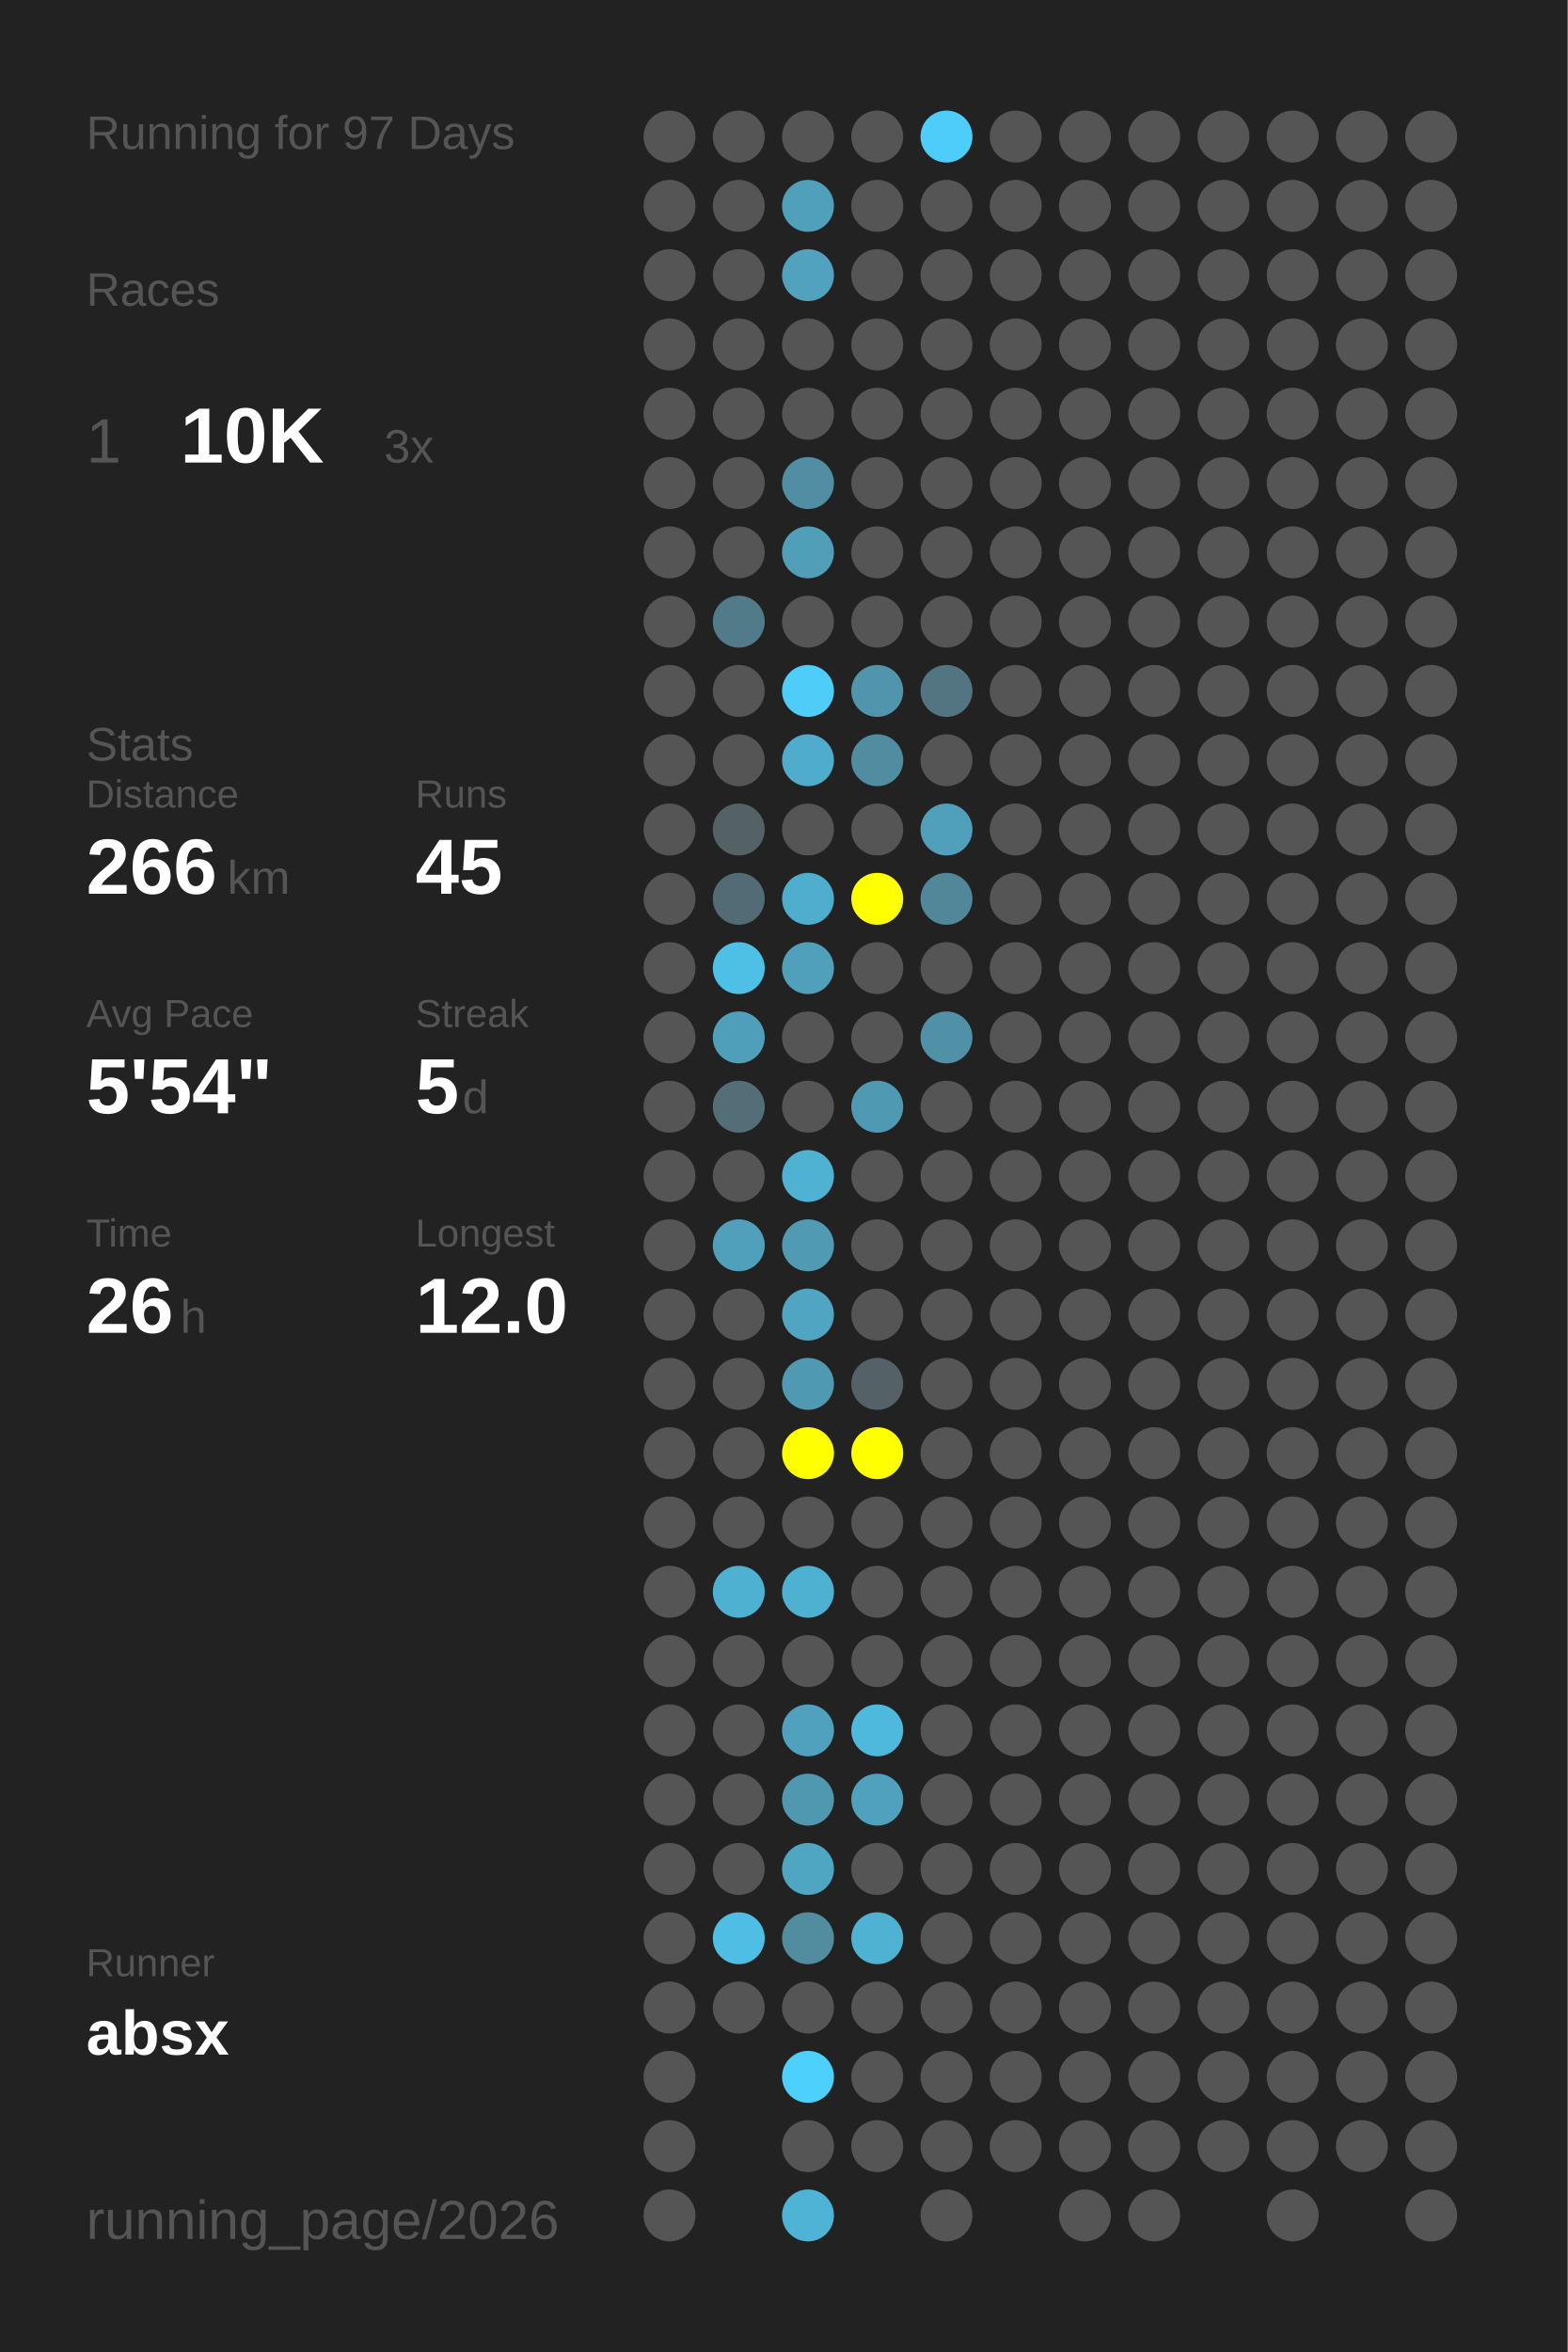
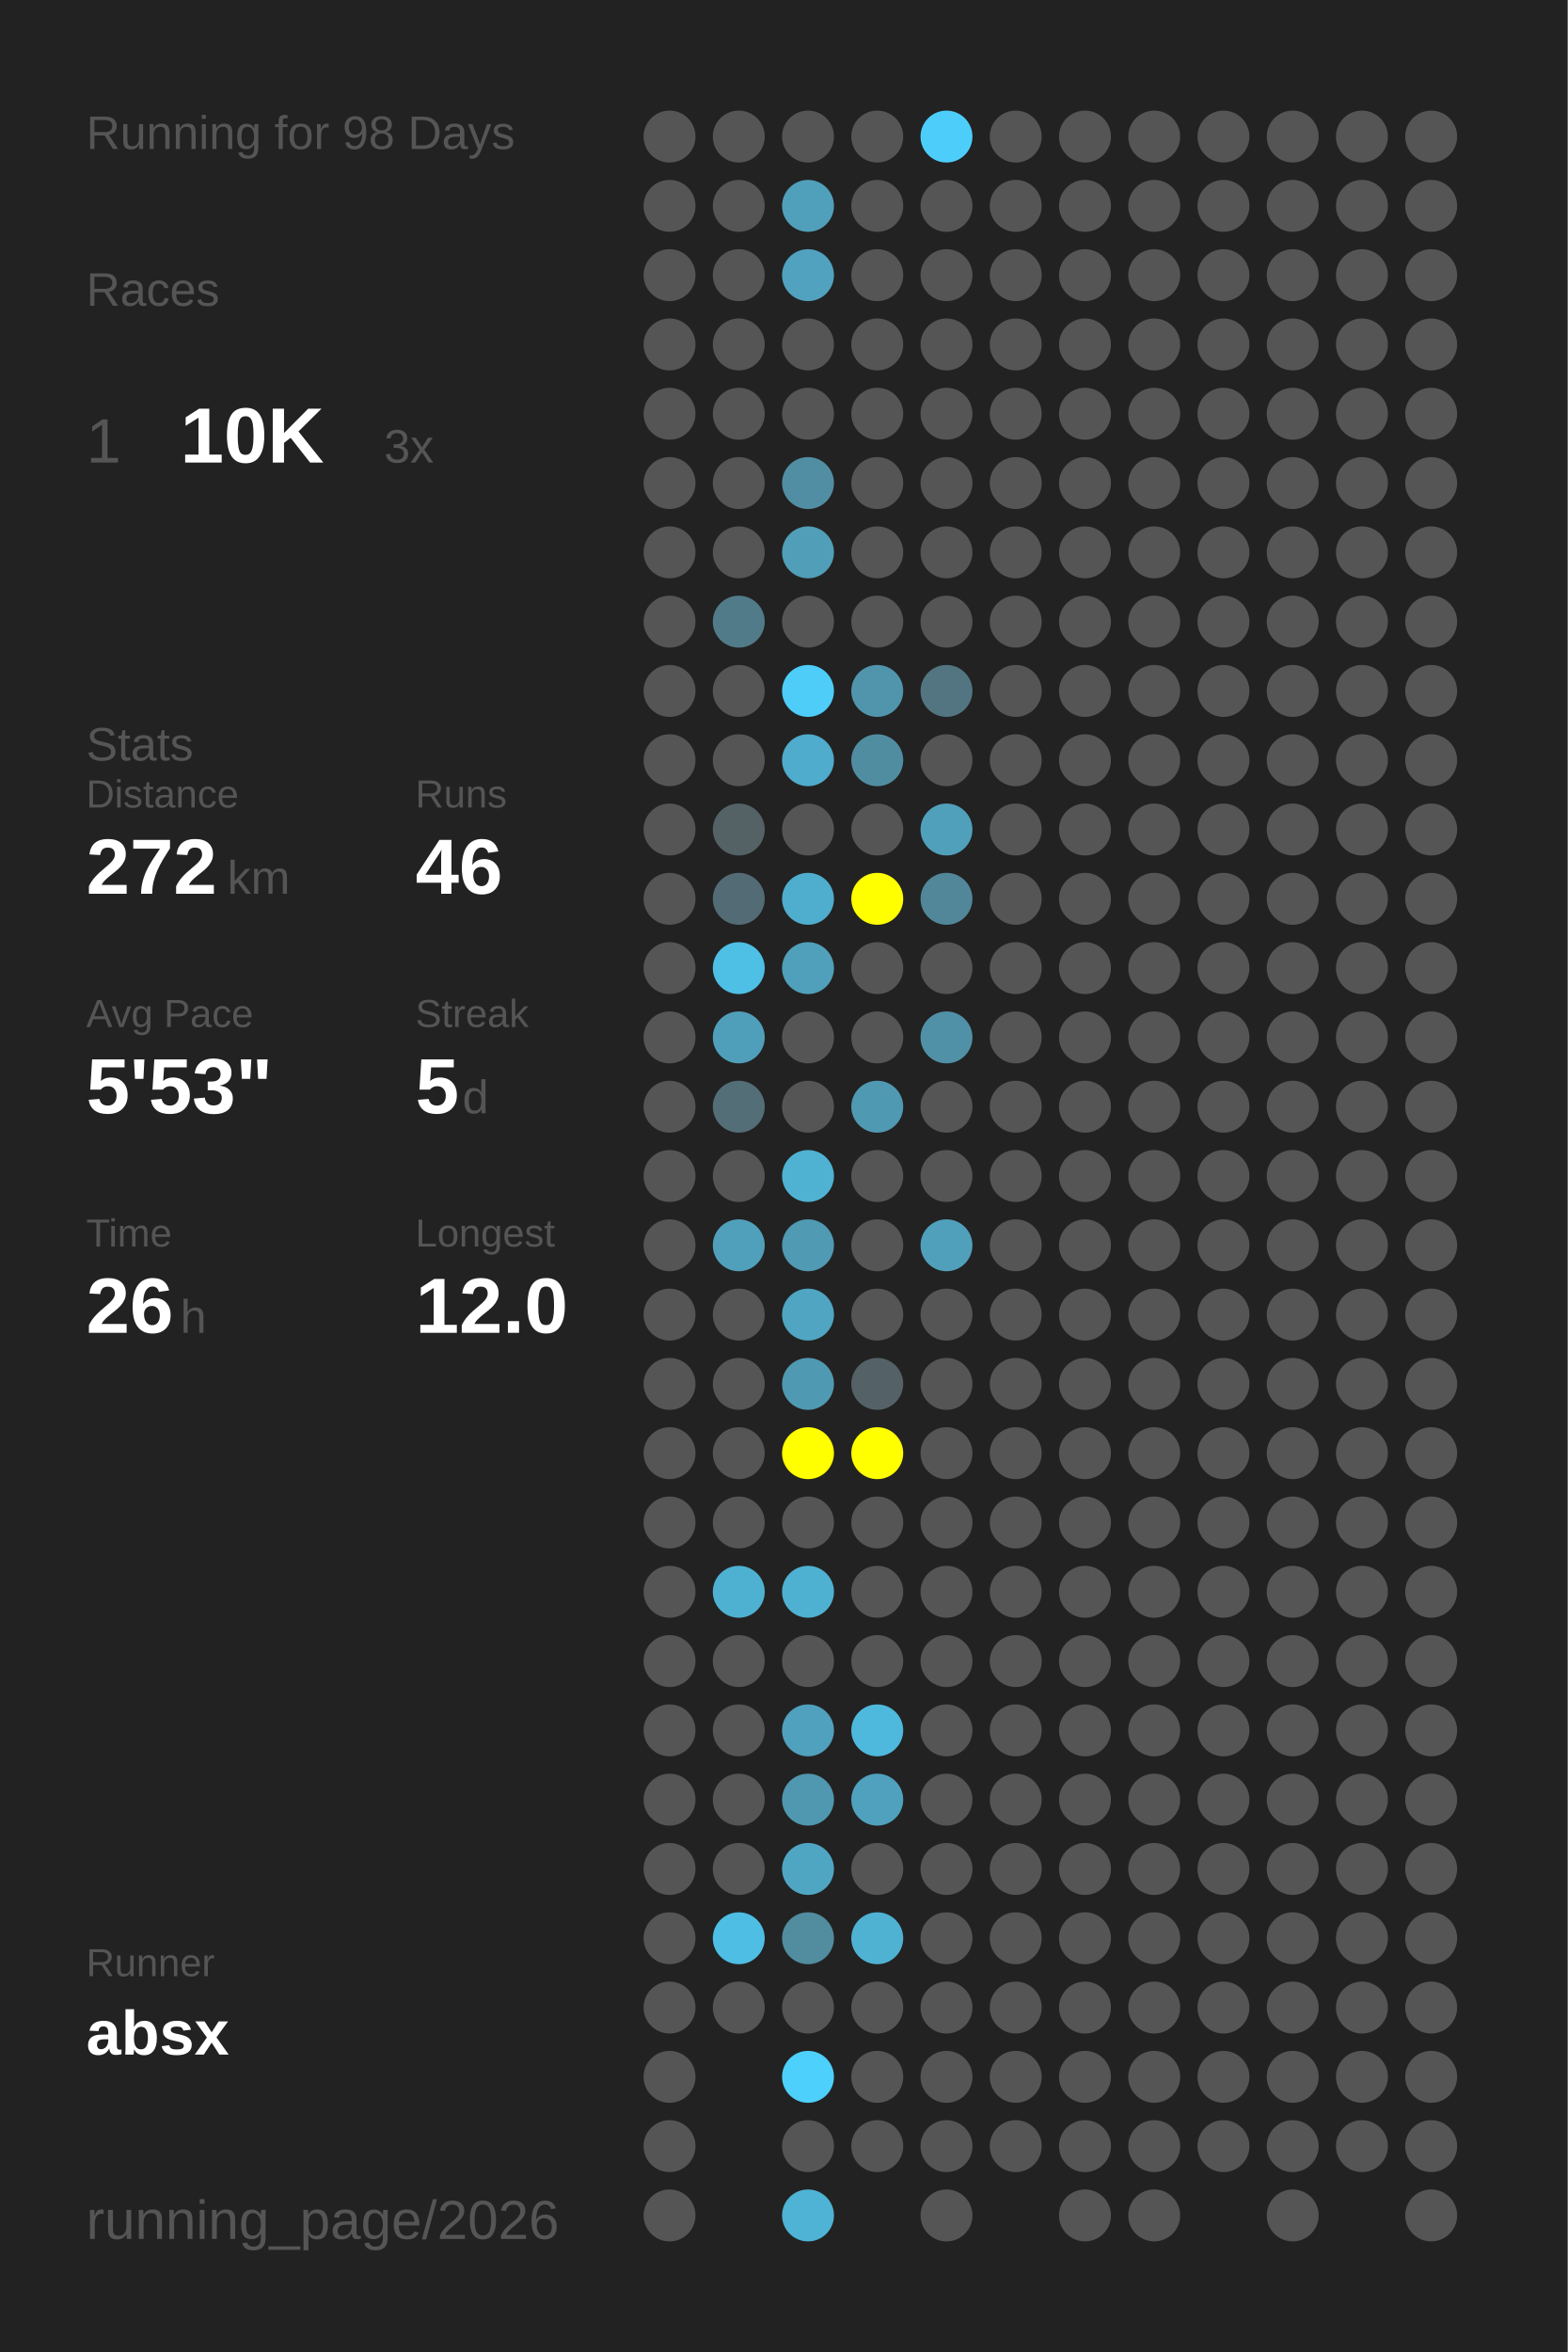
<svg xmlns="http://www.w3.org/2000/svg" baseProfile="full" height="300mm" version="1.1" viewBox="0,0,200,300" width="200mm">
  <defs />
  <rect fill="#222222" height="300" width="200" x="0" y="0" />
-   <text fill="#555555" style="font-size:6px; font-family:Arial;" x="11" y="19">Running for 97 Days</text>
+   <text fill="#555555" style="font-size:6px; font-family:Arial;" x="11" y="19">Running for 98 Days</text>
  <text fill="#555555" style="font-size:6px; font-family:Arial;" x="11" y="39">Races</text>
  <text fill="#555555" style="font-size:8px; font-family:Arial;" x="11" y="59">1</text>
  <text fill="#FFFFFF" style="font-size:10px; font-family:Arial; font-weight:bold;" x="23" y="59">10K</text>
  <text fill="#555555" style="font-size:6px; font-family:Arial;" x="49" y="59">3x</text>
  <text fill="#555555" style="font-size:6px; font-family:Arial;" x="11" y="97">Stats</text>
  <text fill="#555555" style="font-size:5px; font-family:Arial;" x="11" y="103">Distance</text>
-   <text fill="#FFFFFF" style="font-size:10px; font-family:Arial; font-weight:bold;" x="11" y="114">266</text>
+   <text fill="#FFFFFF" style="font-size:10px; font-family:Arial; font-weight:bold;" x="11" y="114">272</text>
  <text fill="#555555" style="font-size:6px; font-family:Arial;" x="29" y="114">km</text>
  <text fill="#555555" style="font-size:5px; font-family:Arial;" x="53" y="103">Runs</text>
-   <text fill="#FFFFFF" style="font-size:10px; font-family:Arial; font-weight:bold;" x="53" y="114">45</text>
+   <text fill="#FFFFFF" style="font-size:10px; font-family:Arial; font-weight:bold;" x="53" y="114">46</text>
  <text fill="#555555" style="font-size:5px; font-family:Arial;" x="11" y="131">Avg Pace</text>
-   <text fill="#FFFFFF" style="font-size:10px; font-family:Arial; font-weight:bold;" x="11" y="142">5'54"</text>
+   <text fill="#FFFFFF" style="font-size:10px; font-family:Arial; font-weight:bold;" x="11" y="142">5'53"</text>
  <text fill="#555555" style="font-size:5px; font-family:Arial;" x="53" y="131">Streak</text>
  <text fill="#FFFFFF" style="font-size:10px; font-family:Arial; font-weight:bold;" x="53" y="142">5</text>
  <text fill="#555555" style="font-size:6px; font-family:Arial;" x="59" y="142">d</text>
  <text fill="#555555" style="font-size:5px; font-family:Arial;" x="11" y="159">Time</text>
  <text fill="#FFFFFF" style="font-size:10px; font-family:Arial; font-weight:bold;" x="11" y="170">26</text>
  <text fill="#555555" style="font-size:6px; font-family:Arial;" x="23" y="170">h</text>
  <text fill="#555555" style="font-size:5px; font-family:Arial;" x="53" y="159">Longest</text>
  <text fill="#FFFFFF" style="font-size:10px; font-family:Arial; font-weight:bold;" x="53" y="170">12.0</text>
  <text fill="#555555" style="font-size:5px; font-family:Arial;" x="11" y="252.065">Runner</text>
  <text fill="#FFFFFF" style="font-size:8px; font-family:Arial; font-weight:bold;" x="11" y="262.065">absx</text>
  <text fill="#555555" style="font-size:7px; font-family:Arial;" x="11" y="285.581">running_page/2026</text>
  <circle cx="85.417" cy="17.419" fill="#555555" r="3.312" />
  <circle cx="85.417" cy="26.258" fill="#555555" r="3.312" />
  <circle cx="85.417" cy="35.097" fill="#555555" r="3.312" />
  <circle cx="85.417" cy="43.935" fill="#555555" r="3.312" />
  <circle cx="85.417" cy="52.774" fill="#555555" r="3.312" />
  <circle cx="85.417" cy="61.613" fill="#555555" r="3.312" />
  <circle cx="85.417" cy="70.452" fill="#555555" r="3.312" />
  <circle cx="85.417" cy="79.29" fill="#555555" r="3.312" />
  <circle cx="85.417" cy="88.129" fill="#555555" r="3.312" />
  <circle cx="85.417" cy="96.968" fill="#555555" r="3.312" />
  <circle cx="85.417" cy="105.806" fill="#555555" r="3.312" />
  <circle cx="85.417" cy="114.645" fill="#555555" r="3.312" />
  <circle cx="85.417" cy="123.484" fill="#555555" r="3.312" />
  <circle cx="85.417" cy="132.323" fill="#555555" r="3.312" />
  <circle cx="85.417" cy="141.161" fill="#555555" r="3.312" />
  <circle cx="85.417" cy="150" fill="#555555" r="3.312" />
  <circle cx="85.417" cy="158.839" fill="#555555" r="3.312" />
  <circle cx="85.417" cy="167.677" fill="#555555" r="3.312" />
  <circle cx="85.417" cy="176.516" fill="#555555" r="3.312" />
  <circle cx="85.417" cy="185.355" fill="#555555" r="3.312" />
  <circle cx="85.417" cy="194.194" fill="#555555" r="3.312" />
  <circle cx="85.417" cy="203.032" fill="#555555" r="3.312" />
  <circle cx="85.417" cy="211.871" fill="#555555" r="3.312" />
  <circle cx="85.417" cy="220.71" fill="#555555" r="3.312" />
  <circle cx="85.417" cy="229.548" fill="#555555" r="3.312" />
  <circle cx="85.417" cy="238.387" fill="#555555" r="3.312" />
  <circle cx="85.417" cy="247.226" fill="#555555" r="3.312" />
  <circle cx="85.417" cy="256.065" fill="#555555" r="3.312" />
  <circle cx="85.417" cy="264.903" fill="#555555" r="3.312" />
  <circle cx="85.417" cy="273.742" fill="#555555" r="3.312" />
  <circle cx="85.417" cy="282.581" fill="#555555" r="3.312" />
  <circle cx="94.25" cy="17.419" fill="#555555" r="3.312" />
  <circle cx="94.25" cy="26.258" fill="#555555" r="3.312" />
  <circle cx="94.25" cy="35.097" fill="#555555" r="3.312" />
  <circle cx="94.25" cy="43.935" fill="#555555" r="3.312" />
  <circle cx="94.25" cy="52.774" fill="#555555" r="3.312" />
  <circle cx="94.25" cy="61.613" fill="#555555" r="3.312" />
  <circle cx="94.25" cy="70.452" fill="#555555" r="3.312" />
  <circle cx="94.25" cy="79.29" fill="#527b89" r="3.312" />
  <circle cx="94.25" cy="88.129" fill="#555555" r="3.312" />
  <circle cx="94.25" cy="96.968" fill="#555555" r="3.312" />
  <circle cx="94.25" cy="105.806" fill="#546266" r="3.312" />
  <circle cx="94.25" cy="114.645" fill="#536b74" r="3.312" />
  <circle cx="94.25" cy="123.484" fill="#4ebfe5" r="3.312" />
  <circle cx="94.25" cy="132.323" fill="#509fba" r="3.312" />
  <circle cx="94.25" cy="141.161" fill="#536e77" r="3.312" />
  <circle cx="94.25" cy="150" fill="#555555" r="3.312" />
  <circle cx="94.25" cy="158.839" fill="#50a0bb" r="3.312" />
  <circle cx="94.25" cy="167.677" fill="#555555" r="3.312" />
  <circle cx="94.25" cy="176.516" fill="#555555" r="3.312" />
  <circle cx="94.25" cy="185.355" fill="#555555" r="3.312" />
  <circle cx="94.25" cy="194.194" fill="#555555" r="3.312" />
  <circle cx="94.25" cy="203.032" fill="#4fb1d2" r="3.312" />
  <circle cx="94.25" cy="211.871" fill="#555555" r="3.312" />
  <circle cx="94.25" cy="220.71" fill="#555555" r="3.312" />
  <circle cx="94.25" cy="229.548" fill="#555555" r="3.312" />
  <circle cx="94.25" cy="238.387" fill="#555555" r="3.312" />
  <circle cx="94.25" cy="247.226" fill="#4ebee4" r="3.312" />
  <circle cx="94.25" cy="256.065" fill="#555555" r="3.312" />
  <circle cx="103.083" cy="17.419" fill="#555555" r="3.312" />
  <circle cx="103.083" cy="26.258" fill="#50a0bb" r="3.312" />
  <circle cx="103.083" cy="35.097" fill="#50a2bf" r="3.312" />
  <circle cx="103.083" cy="43.935" fill="#555555" r="3.312" />
  <circle cx="103.083" cy="52.774" fill="#555555" r="3.312" />
  <circle cx="103.083" cy="61.613" fill="#518ea3" r="3.312" />
  <circle cx="103.083" cy="70.452" fill="#509eb8" r="3.312" />
  <circle cx="103.083" cy="79.29" fill="#555555" r="3.312" />
  <circle cx="103.083" cy="88.129" fill="#4dcdf8" r="3.312" />
  <circle cx="103.083" cy="96.968" fill="#4faccc" r="3.312" />
  <circle cx="103.083" cy="105.806" fill="#555555" r="3.312" />
  <circle cx="103.083" cy="114.645" fill="#4fadcd" r="3.312" />
  <circle cx="103.083" cy="123.484" fill="#50a0bb" r="3.312" />
  <circle cx="103.083" cy="132.323" fill="#555555" r="3.312" />
  <circle cx="103.083" cy="141.161" fill="#555555" r="3.312" />
  <circle cx="103.083" cy="150" fill="#4fb2d3" r="3.312" />
  <circle cx="103.083" cy="158.839" fill="#509ab3" r="3.312" />
  <circle cx="103.083" cy="167.677" fill="#4fa5c2" r="3.312" />
  <circle cx="103.083" cy="176.516" fill="#5099b2" r="3.312" />
  <circle cx="103.083" cy="185.355" fill="#FFFF00" r="3.312" />
  <circle cx="103.083" cy="194.194" fill="#555555" r="3.312" />
  <circle cx="103.083" cy="203.032" fill="#4fb1d2" r="3.312" />
  <circle cx="103.083" cy="211.871" fill="#555555" r="3.312" />
  <circle cx="103.083" cy="220.71" fill="#50a1bd" r="3.312" />
  <circle cx="103.083" cy="229.548" fill="#5098b0" r="3.312" />
  <circle cx="103.083" cy="238.387" fill="#4fa6c3" r="3.312" />
  <circle cx="103.083" cy="247.226" fill="#518c9f" r="3.312" />
  <circle cx="103.083" cy="256.065" fill="#555555" r="3.312" />
  <circle cx="103.083" cy="264.903" fill="#4dd0fc" r="3.312" />
  <circle cx="103.083" cy="273.742" fill="#555555" r="3.312" />
  <circle cx="103.083" cy="282.581" fill="#4eb3d5" r="3.312" />
  <circle cx="111.917" cy="17.419" fill="#555555" r="3.312" />
  <circle cx="111.917" cy="26.258" fill="#555555" r="3.312" />
  <circle cx="111.917" cy="35.097" fill="#555555" r="3.312" />
  <circle cx="111.917" cy="43.935" fill="#555555" r="3.312" />
  <circle cx="111.917" cy="52.774" fill="#555555" r="3.312" />
  <circle cx="111.917" cy="61.613" fill="#555555" r="3.312" />
  <circle cx="111.917" cy="70.452" fill="#555555" r="3.312" />
  <circle cx="111.917" cy="79.29" fill="#555555" r="3.312" />
  <circle cx="111.917" cy="88.129" fill="#5095ac" r="3.312" />
  <circle cx="111.917" cy="96.968" fill="#518da1" r="3.312" />
  <circle cx="111.917" cy="105.806" fill="#555555" r="3.312" />
  <circle cx="111.917" cy="114.645" fill="#FFFF00" r="3.312" />
  <circle cx="111.917" cy="123.484" fill="#555555" r="3.312" />
  <circle cx="111.917" cy="132.323" fill="#555555" r="3.312" />
  <circle cx="111.917" cy="141.161" fill="#5099b2" r="3.312" />
  <circle cx="111.917" cy="150" fill="#555555" r="3.312" />
  <circle cx="111.917" cy="158.839" fill="#555555" r="3.312" />
  <circle cx="111.917" cy="167.677" fill="#555555" r="3.312" />
  <circle cx="111.917" cy="176.516" fill="#546166" r="3.312" />
  <circle cx="111.917" cy="185.355" fill="#FFFF00" r="3.312" />
  <circle cx="111.917" cy="194.194" fill="#555555" r="3.312" />
  <circle cx="111.917" cy="203.032" fill="#555555" r="3.312" />
  <circle cx="111.917" cy="211.871" fill="#555555" r="3.312" />
  <circle cx="111.917" cy="220.71" fill="#4eb9dd" r="3.312" />
  <circle cx="111.917" cy="229.548" fill="#50a1bd" r="3.312" />
  <circle cx="111.917" cy="238.387" fill="#555555" r="3.312" />
  <circle cx="111.917" cy="247.226" fill="#4fb2d3" r="3.312" />
  <circle cx="111.917" cy="256.065" fill="#555555" r="3.312" />
  <circle cx="111.917" cy="264.903" fill="#555555" r="3.312" />
  <circle cx="111.917" cy="273.742" fill="#555555" r="3.312" />
  <circle cx="120.75" cy="17.419" fill="#4dcefa" r="3.312" />
  <circle cx="120.75" cy="26.258" fill="#555555" r="3.312" />
  <circle cx="120.75" cy="35.097" fill="#555555" r="3.312" />
  <circle cx="120.75" cy="43.935" fill="#555555" r="3.312" />
  <circle cx="120.75" cy="52.774" fill="#555555" r="3.312" />
  <circle cx="120.75" cy="61.613" fill="#555555" r="3.312" />
  <circle cx="120.75" cy="70.452" fill="#555555" r="3.312" />
  <circle cx="120.75" cy="79.29" fill="#555555" r="3.312" />
  <circle cx="120.75" cy="88.129" fill="#527581" r="3.312" />
  <circle cx="120.75" cy="96.968" fill="#555555" r="3.312" />
  <circle cx="120.75" cy="105.806" fill="#50a0bb" r="3.312" />
  <circle cx="120.75" cy="114.645" fill="#518799" r="3.312" />
  <circle cx="120.75" cy="123.484" fill="#555555" r="3.312" />
  <circle cx="120.75" cy="132.323" fill="#5191a7" r="3.312" />
  <circle cx="120.75" cy="141.161" fill="#555555" r="3.312" />
  <circle cx="120.75" cy="150" fill="#555555" r="3.312" />
-   <circle cx="120.75" cy="158.839" fill="#555555" r="3.312" />
+   <circle cx="120.75" cy="158.839" fill="#50a0bb" r="3.312" />
  <circle cx="120.75" cy="167.677" fill="#555555" r="3.312" />
  <circle cx="120.75" cy="176.516" fill="#555555" r="3.312" />
  <circle cx="120.75" cy="185.355" fill="#555555" r="3.312" />
  <circle cx="120.75" cy="194.194" fill="#555555" r="3.312" />
  <circle cx="120.75" cy="203.032" fill="#555555" r="3.312" />
  <circle cx="120.75" cy="211.871" fill="#555555" r="3.312" />
  <circle cx="120.75" cy="220.71" fill="#555555" r="3.312" />
  <circle cx="120.75" cy="229.548" fill="#555555" r="3.312" />
  <circle cx="120.75" cy="238.387" fill="#555555" r="3.312" />
  <circle cx="120.75" cy="247.226" fill="#555555" r="3.312" />
  <circle cx="120.75" cy="256.065" fill="#555555" r="3.312" />
  <circle cx="120.75" cy="264.903" fill="#555555" r="3.312" />
  <circle cx="120.75" cy="273.742" fill="#555555" r="3.312" />
  <circle cx="120.75" cy="282.581" fill="#555555" r="3.312" />
  <circle cx="129.583" cy="17.419" fill="#555555" r="3.312" />
  <circle cx="129.583" cy="26.258" fill="#555555" r="3.312" />
  <circle cx="129.583" cy="35.097" fill="#555555" r="3.312" />
  <circle cx="129.583" cy="43.935" fill="#555555" r="3.312" />
  <circle cx="129.583" cy="52.774" fill="#555555" r="3.312" />
  <circle cx="129.583" cy="61.613" fill="#555555" r="3.312" />
  <circle cx="129.583" cy="70.452" fill="#555555" r="3.312" />
  <circle cx="129.583" cy="79.29" fill="#555555" r="3.312" />
  <circle cx="129.583" cy="88.129" fill="#555555" r="3.312" />
  <circle cx="129.583" cy="96.968" fill="#555555" r="3.312" />
  <circle cx="129.583" cy="105.806" fill="#555555" r="3.312" />
  <circle cx="129.583" cy="114.645" fill="#555555" r="3.312" />
  <circle cx="129.583" cy="123.484" fill="#555555" r="3.312" />
  <circle cx="129.583" cy="132.323" fill="#555555" r="3.312" />
  <circle cx="129.583" cy="141.161" fill="#555555" r="3.312" />
  <circle cx="129.583" cy="150" fill="#555555" r="3.312" />
  <circle cx="129.583" cy="158.839" fill="#555555" r="3.312" />
  <circle cx="129.583" cy="167.677" fill="#555555" r="3.312" />
  <circle cx="129.583" cy="176.516" fill="#555555" r="3.312" />
  <circle cx="129.583" cy="185.355" fill="#555555" r="3.312" />
  <circle cx="129.583" cy="194.194" fill="#555555" r="3.312" />
  <circle cx="129.583" cy="203.032" fill="#555555" r="3.312" />
  <circle cx="129.583" cy="211.871" fill="#555555" r="3.312" />
  <circle cx="129.583" cy="220.71" fill="#555555" r="3.312" />
  <circle cx="129.583" cy="229.548" fill="#555555" r="3.312" />
  <circle cx="129.583" cy="238.387" fill="#555555" r="3.312" />
  <circle cx="129.583" cy="247.226" fill="#555555" r="3.312" />
  <circle cx="129.583" cy="256.065" fill="#555555" r="3.312" />
  <circle cx="129.583" cy="264.903" fill="#555555" r="3.312" />
  <circle cx="129.583" cy="273.742" fill="#555555" r="3.312" />
  <circle cx="138.417" cy="17.419" fill="#555555" r="3.312" />
  <circle cx="138.417" cy="26.258" fill="#555555" r="3.312" />
  <circle cx="138.417" cy="35.097" fill="#555555" r="3.312" />
  <circle cx="138.417" cy="43.935" fill="#555555" r="3.312" />
  <circle cx="138.417" cy="52.774" fill="#555555" r="3.312" />
  <circle cx="138.417" cy="61.613" fill="#555555" r="3.312" />
  <circle cx="138.417" cy="70.452" fill="#555555" r="3.312" />
  <circle cx="138.417" cy="79.29" fill="#555555" r="3.312" />
  <circle cx="138.417" cy="88.129" fill="#555555" r="3.312" />
  <circle cx="138.417" cy="96.968" fill="#555555" r="3.312" />
  <circle cx="138.417" cy="105.806" fill="#555555" r="3.312" />
  <circle cx="138.417" cy="114.645" fill="#555555" r="3.312" />
  <circle cx="138.417" cy="123.484" fill="#555555" r="3.312" />
  <circle cx="138.417" cy="132.323" fill="#555555" r="3.312" />
  <circle cx="138.417" cy="141.161" fill="#555555" r="3.312" />
  <circle cx="138.417" cy="150" fill="#555555" r="3.312" />
  <circle cx="138.417" cy="158.839" fill="#555555" r="3.312" />
  <circle cx="138.417" cy="167.677" fill="#555555" r="3.312" />
  <circle cx="138.417" cy="176.516" fill="#555555" r="3.312" />
  <circle cx="138.417" cy="185.355" fill="#555555" r="3.312" />
  <circle cx="138.417" cy="194.194" fill="#555555" r="3.312" />
  <circle cx="138.417" cy="203.032" fill="#555555" r="3.312" />
  <circle cx="138.417" cy="211.871" fill="#555555" r="3.312" />
  <circle cx="138.417" cy="220.71" fill="#555555" r="3.312" />
  <circle cx="138.417" cy="229.548" fill="#555555" r="3.312" />
  <circle cx="138.417" cy="238.387" fill="#555555" r="3.312" />
  <circle cx="138.417" cy="247.226" fill="#555555" r="3.312" />
  <circle cx="138.417" cy="256.065" fill="#555555" r="3.312" />
  <circle cx="138.417" cy="264.903" fill="#555555" r="3.312" />
  <circle cx="138.417" cy="273.742" fill="#555555" r="3.312" />
  <circle cx="138.417" cy="282.581" fill="#555555" r="3.312" />
  <circle cx="147.25" cy="17.419" fill="#555555" r="3.312" />
  <circle cx="147.25" cy="26.258" fill="#555555" r="3.312" />
  <circle cx="147.25" cy="35.097" fill="#555555" r="3.312" />
  <circle cx="147.25" cy="43.935" fill="#555555" r="3.312" />
  <circle cx="147.25" cy="52.774" fill="#555555" r="3.312" />
  <circle cx="147.25" cy="61.613" fill="#555555" r="3.312" />
  <circle cx="147.25" cy="70.452" fill="#555555" r="3.312" />
  <circle cx="147.25" cy="79.29" fill="#555555" r="3.312" />
  <circle cx="147.25" cy="88.129" fill="#555555" r="3.312" />
  <circle cx="147.25" cy="96.968" fill="#555555" r="3.312" />
  <circle cx="147.25" cy="105.806" fill="#555555" r="3.312" />
  <circle cx="147.25" cy="114.645" fill="#555555" r="3.312" />
  <circle cx="147.25" cy="123.484" fill="#555555" r="3.312" />
  <circle cx="147.25" cy="132.323" fill="#555555" r="3.312" />
  <circle cx="147.25" cy="141.161" fill="#555555" r="3.312" />
  <circle cx="147.25" cy="150" fill="#555555" r="3.312" />
  <circle cx="147.25" cy="158.839" fill="#555555" r="3.312" />
  <circle cx="147.25" cy="167.677" fill="#555555" r="3.312" />
  <circle cx="147.25" cy="176.516" fill="#555555" r="3.312" />
  <circle cx="147.25" cy="185.355" fill="#555555" r="3.312" />
  <circle cx="147.25" cy="194.194" fill="#555555" r="3.312" />
  <circle cx="147.25" cy="203.032" fill="#555555" r="3.312" />
  <circle cx="147.25" cy="211.871" fill="#555555" r="3.312" />
  <circle cx="147.25" cy="220.71" fill="#555555" r="3.312" />
  <circle cx="147.25" cy="229.548" fill="#555555" r="3.312" />
  <circle cx="147.25" cy="238.387" fill="#555555" r="3.312" />
  <circle cx="147.25" cy="247.226" fill="#555555" r="3.312" />
  <circle cx="147.25" cy="256.065" fill="#555555" r="3.312" />
  <circle cx="147.25" cy="264.903" fill="#555555" r="3.312" />
  <circle cx="147.25" cy="273.742" fill="#555555" r="3.312" />
  <circle cx="147.25" cy="282.581" fill="#555555" r="3.312" />
  <circle cx="156.083" cy="17.419" fill="#555555" r="3.312" />
  <circle cx="156.083" cy="26.258" fill="#555555" r="3.312" />
  <circle cx="156.083" cy="35.097" fill="#555555" r="3.312" />
  <circle cx="156.083" cy="43.935" fill="#555555" r="3.312" />
  <circle cx="156.083" cy="52.774" fill="#555555" r="3.312" />
  <circle cx="156.083" cy="61.613" fill="#555555" r="3.312" />
  <circle cx="156.083" cy="70.452" fill="#555555" r="3.312" />
  <circle cx="156.083" cy="79.29" fill="#555555" r="3.312" />
  <circle cx="156.083" cy="88.129" fill="#555555" r="3.312" />
  <circle cx="156.083" cy="96.968" fill="#555555" r="3.312" />
  <circle cx="156.083" cy="105.806" fill="#555555" r="3.312" />
  <circle cx="156.083" cy="114.645" fill="#555555" r="3.312" />
  <circle cx="156.083" cy="123.484" fill="#555555" r="3.312" />
  <circle cx="156.083" cy="132.323" fill="#555555" r="3.312" />
  <circle cx="156.083" cy="141.161" fill="#555555" r="3.312" />
  <circle cx="156.083" cy="150" fill="#555555" r="3.312" />
  <circle cx="156.083" cy="158.839" fill="#555555" r="3.312" />
  <circle cx="156.083" cy="167.677" fill="#555555" r="3.312" />
  <circle cx="156.083" cy="176.516" fill="#555555" r="3.312" />
  <circle cx="156.083" cy="185.355" fill="#555555" r="3.312" />
  <circle cx="156.083" cy="194.194" fill="#555555" r="3.312" />
  <circle cx="156.083" cy="203.032" fill="#555555" r="3.312" />
  <circle cx="156.083" cy="211.871" fill="#555555" r="3.312" />
  <circle cx="156.083" cy="220.71" fill="#555555" r="3.312" />
  <circle cx="156.083" cy="229.548" fill="#555555" r="3.312" />
  <circle cx="156.083" cy="238.387" fill="#555555" r="3.312" />
  <circle cx="156.083" cy="247.226" fill="#555555" r="3.312" />
  <circle cx="156.083" cy="256.065" fill="#555555" r="3.312" />
  <circle cx="156.083" cy="264.903" fill="#555555" r="3.312" />
  <circle cx="156.083" cy="273.742" fill="#555555" r="3.312" />
  <circle cx="164.917" cy="17.419" fill="#555555" r="3.312" />
  <circle cx="164.917" cy="26.258" fill="#555555" r="3.312" />
  <circle cx="164.917" cy="35.097" fill="#555555" r="3.312" />
  <circle cx="164.917" cy="43.935" fill="#555555" r="3.312" />
  <circle cx="164.917" cy="52.774" fill="#555555" r="3.312" />
  <circle cx="164.917" cy="61.613" fill="#555555" r="3.312" />
  <circle cx="164.917" cy="70.452" fill="#555555" r="3.312" />
  <circle cx="164.917" cy="79.29" fill="#555555" r="3.312" />
  <circle cx="164.917" cy="88.129" fill="#555555" r="3.312" />
  <circle cx="164.917" cy="96.968" fill="#555555" r="3.312" />
  <circle cx="164.917" cy="105.806" fill="#555555" r="3.312" />
  <circle cx="164.917" cy="114.645" fill="#555555" r="3.312" />
  <circle cx="164.917" cy="123.484" fill="#555555" r="3.312" />
  <circle cx="164.917" cy="132.323" fill="#555555" r="3.312" />
  <circle cx="164.917" cy="141.161" fill="#555555" r="3.312" />
  <circle cx="164.917" cy="150" fill="#555555" r="3.312" />
  <circle cx="164.917" cy="158.839" fill="#555555" r="3.312" />
  <circle cx="164.917" cy="167.677" fill="#555555" r="3.312" />
  <circle cx="164.917" cy="176.516" fill="#555555" r="3.312" />
  <circle cx="164.917" cy="185.355" fill="#555555" r="3.312" />
  <circle cx="164.917" cy="194.194" fill="#555555" r="3.312" />
  <circle cx="164.917" cy="203.032" fill="#555555" r="3.312" />
  <circle cx="164.917" cy="211.871" fill="#555555" r="3.312" />
  <circle cx="164.917" cy="220.71" fill="#555555" r="3.312" />
  <circle cx="164.917" cy="229.548" fill="#555555" r="3.312" />
  <circle cx="164.917" cy="238.387" fill="#555555" r="3.312" />
  <circle cx="164.917" cy="247.226" fill="#555555" r="3.312" />
  <circle cx="164.917" cy="256.065" fill="#555555" r="3.312" />
  <circle cx="164.917" cy="264.903" fill="#555555" r="3.312" />
  <circle cx="164.917" cy="273.742" fill="#555555" r="3.312" />
  <circle cx="164.917" cy="282.581" fill="#555555" r="3.312" />
  <circle cx="173.75" cy="17.419" fill="#555555" r="3.312" />
  <circle cx="173.75" cy="26.258" fill="#555555" r="3.312" />
  <circle cx="173.75" cy="35.097" fill="#555555" r="3.312" />
  <circle cx="173.75" cy="43.935" fill="#555555" r="3.312" />
  <circle cx="173.75" cy="52.774" fill="#555555" r="3.312" />
  <circle cx="173.75" cy="61.613" fill="#555555" r="3.312" />
  <circle cx="173.75" cy="70.452" fill="#555555" r="3.312" />
  <circle cx="173.75" cy="79.29" fill="#555555" r="3.312" />
  <circle cx="173.75" cy="88.129" fill="#555555" r="3.312" />
  <circle cx="173.75" cy="96.968" fill="#555555" r="3.312" />
  <circle cx="173.75" cy="105.806" fill="#555555" r="3.312" />
  <circle cx="173.75" cy="114.645" fill="#555555" r="3.312" />
  <circle cx="173.75" cy="123.484" fill="#555555" r="3.312" />
  <circle cx="173.75" cy="132.323" fill="#555555" r="3.312" />
  <circle cx="173.75" cy="141.161" fill="#555555" r="3.312" />
  <circle cx="173.75" cy="150" fill="#555555" r="3.312" />
  <circle cx="173.75" cy="158.839" fill="#555555" r="3.312" />
  <circle cx="173.75" cy="167.677" fill="#555555" r="3.312" />
  <circle cx="173.75" cy="176.516" fill="#555555" r="3.312" />
  <circle cx="173.75" cy="185.355" fill="#555555" r="3.312" />
  <circle cx="173.75" cy="194.194" fill="#555555" r="3.312" />
  <circle cx="173.75" cy="203.032" fill="#555555" r="3.312" />
  <circle cx="173.75" cy="211.871" fill="#555555" r="3.312" />
  <circle cx="173.75" cy="220.71" fill="#555555" r="3.312" />
  <circle cx="173.75" cy="229.548" fill="#555555" r="3.312" />
  <circle cx="173.75" cy="238.387" fill="#555555" r="3.312" />
  <circle cx="173.75" cy="247.226" fill="#555555" r="3.312" />
  <circle cx="173.75" cy="256.065" fill="#555555" r="3.312" />
  <circle cx="173.75" cy="264.903" fill="#555555" r="3.312" />
  <circle cx="173.75" cy="273.742" fill="#555555" r="3.312" />
  <circle cx="182.583" cy="17.419" fill="#555555" r="3.312" />
  <circle cx="182.583" cy="26.258" fill="#555555" r="3.312" />
  <circle cx="182.583" cy="35.097" fill="#555555" r="3.312" />
  <circle cx="182.583" cy="43.935" fill="#555555" r="3.312" />
  <circle cx="182.583" cy="52.774" fill="#555555" r="3.312" />
  <circle cx="182.583" cy="61.613" fill="#555555" r="3.312" />
  <circle cx="182.583" cy="70.452" fill="#555555" r="3.312" />
  <circle cx="182.583" cy="79.29" fill="#555555" r="3.312" />
  <circle cx="182.583" cy="88.129" fill="#555555" r="3.312" />
  <circle cx="182.583" cy="96.968" fill="#555555" r="3.312" />
  <circle cx="182.583" cy="105.806" fill="#555555" r="3.312" />
  <circle cx="182.583" cy="114.645" fill="#555555" r="3.312" />
  <circle cx="182.583" cy="123.484" fill="#555555" r="3.312" />
  <circle cx="182.583" cy="132.323" fill="#555555" r="3.312" />
  <circle cx="182.583" cy="141.161" fill="#555555" r="3.312" />
  <circle cx="182.583" cy="150" fill="#555555" r="3.312" />
  <circle cx="182.583" cy="158.839" fill="#555555" r="3.312" />
  <circle cx="182.583" cy="167.677" fill="#555555" r="3.312" />
  <circle cx="182.583" cy="176.516" fill="#555555" r="3.312" />
  <circle cx="182.583" cy="185.355" fill="#555555" r="3.312" />
  <circle cx="182.583" cy="194.194" fill="#555555" r="3.312" />
  <circle cx="182.583" cy="203.032" fill="#555555" r="3.312" />
  <circle cx="182.583" cy="211.871" fill="#555555" r="3.312" />
  <circle cx="182.583" cy="220.71" fill="#555555" r="3.312" />
  <circle cx="182.583" cy="229.548" fill="#555555" r="3.312" />
  <circle cx="182.583" cy="238.387" fill="#555555" r="3.312" />
  <circle cx="182.583" cy="247.226" fill="#555555" r="3.312" />
  <circle cx="182.583" cy="256.065" fill="#555555" r="3.312" />
  <circle cx="182.583" cy="264.903" fill="#555555" r="3.312" />
  <circle cx="182.583" cy="273.742" fill="#555555" r="3.312" />
  <circle cx="182.583" cy="282.581" fill="#555555" r="3.312" />
</svg>
